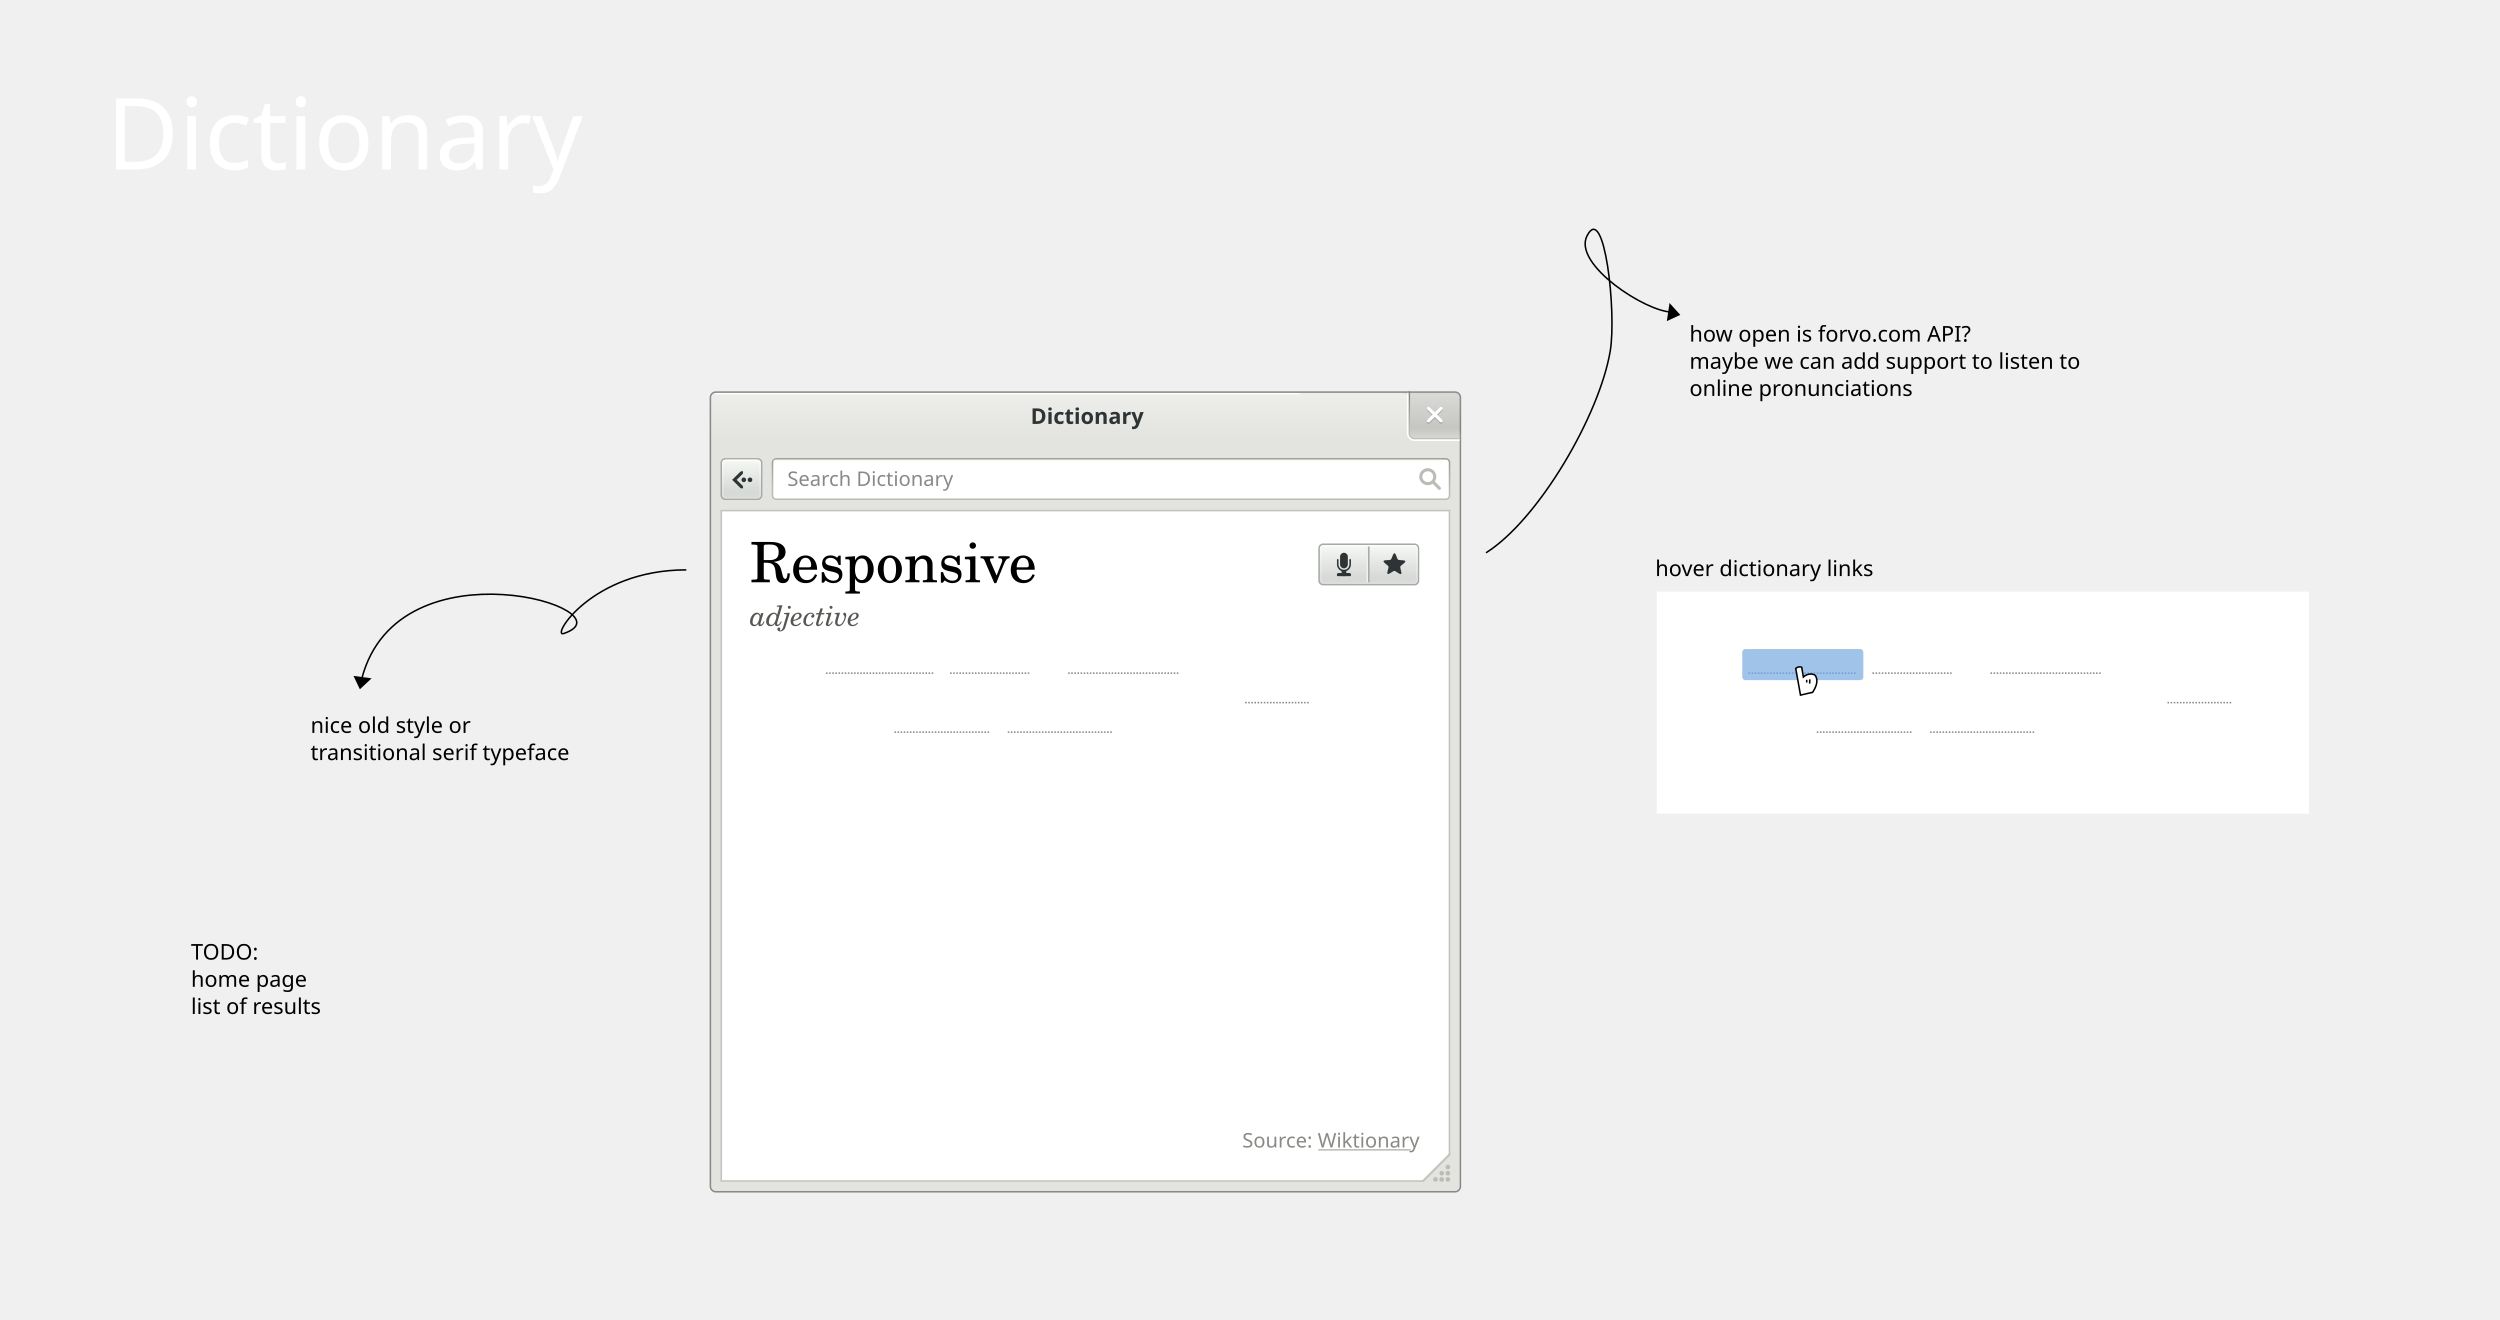
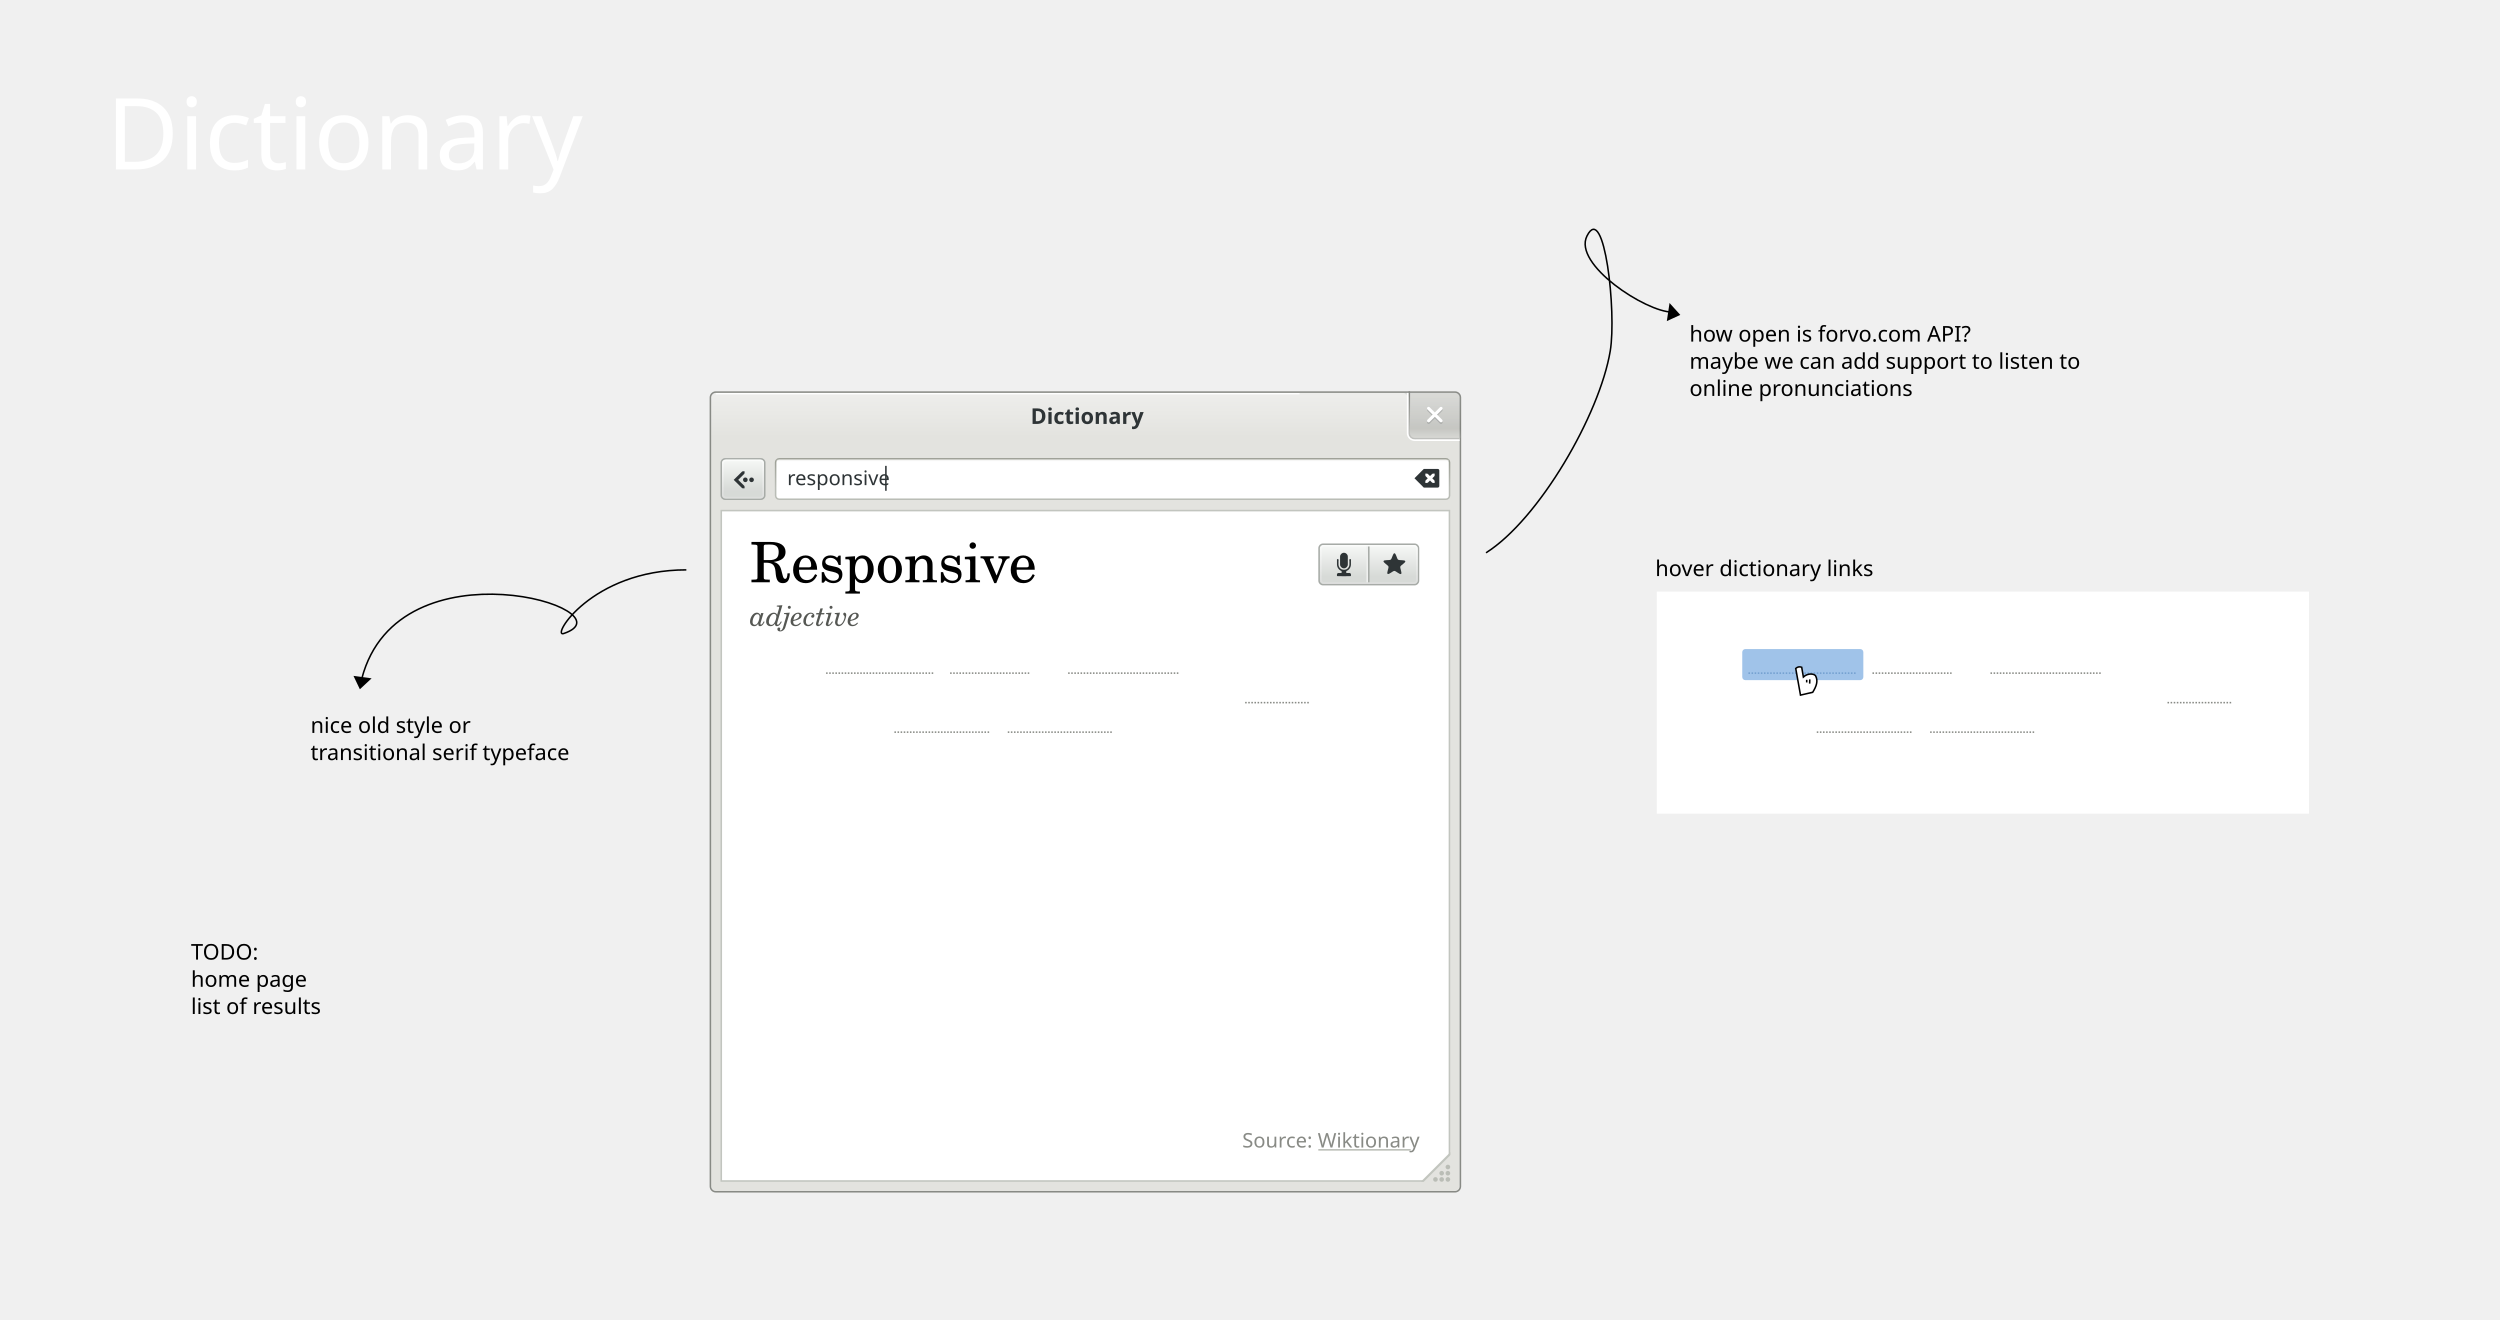
<svg xmlns="http://www.w3.org/2000/svg" xmlns:xlink="http://www.w3.org/1999/xlink" width="1610" height="850" id="svg2" version="1.1">
  <defs id="defs4">
    <linearGradient id="linearGradient4410-4-9-7">
      <stop style="stop-color: rgb(251, 252, 251); stop-opacity: 1;" offset="0" id="stop4412-6-7-4" />
      <stop style="stop-color: rgb(221, 222, 221); stop-opacity: 1;" offset="1" id="stop4414-9-8-8" />
    </linearGradient>
    <linearGradient id="linearGradient10848">
      <stop style="stop-color: rgb(251, 252, 251); stop-opacity: 1;" offset="0" id="stop10850" />
      <stop style="stop-color: rgb(221, 222, 221); stop-opacity: 1;" offset="1" id="stop10852" />
    </linearGradient>
    <linearGradient id="linearGradient10862">
      <stop style="stop-color: rgb(251, 252, 251); stop-opacity: 1;" offset="0" id="stop10864" />
      <stop style="stop-color: rgb(221, 222, 221); stop-opacity: 1;" offset="1" id="stop10866" />
    </linearGradient>
    <linearGradient id="linearGradient4410-4-9-7-6">
      <stop style="stop-color: rgb(251, 252, 251); stop-opacity: 1;" offset="0" id="stop4412-6-7-4-2" />
      <stop style="stop-color: rgb(221, 222, 221); stop-opacity: 1;" offset="1" id="stop4414-9-8-8-5" />
    </linearGradient>
    <linearGradient id="linearGradient4410-4-9-7-8">
      <stop style="stop-color: rgb(251, 252, 251); stop-opacity: 1;" offset="0" id="stop4412-6-7-4-7" />
      <stop style="stop-color: rgb(221, 222, 221); stop-opacity: 1;" offset="1" id="stop4414-9-8-8-3" />
    </linearGradient>
    <linearGradient id="linearGradient11478">
      <stop style="stop-color: rgb(251, 252, 251); stop-opacity: 1;" offset="0" id="stop11480" />
      <stop style="stop-color: rgb(221, 222, 221); stop-opacity: 1;" offset="1" id="stop11482" />
    </linearGradient>
    <linearGradient id="linearGradient11492">
      <stop style="stop-color: rgb(251, 252, 251); stop-opacity: 1;" offset="0" id="stop11494" />
      <stop style="stop-color: rgb(221, 222, 221); stop-opacity: 1;" offset="1" id="stop11496" />
    </linearGradient>
    <linearGradient xlink:href="#linearGradient5894-2-3" id="linearGradient4172-0" gradientUnits="userSpaceOnUse" gradientTransform="translate(661.0083,336.9969)" x1="481.255" y1="-35.336" x2="481.255" y2="-11.294" />
    <linearGradient id="linearGradient5894-2-3">
      <stop id="stop5896-0-1" offset="0" style="stop-color:#888a85;stop-opacity:1;" />
      <stop id="stop5898-2-8" offset="1" style="stop-color:#bfc0bd;stop-opacity:1" />
    </linearGradient>
    <linearGradient xlink:href="#linearGradient5623-4-7-1" id="linearGradient4170-0" gradientUnits="userSpaceOnUse" gradientTransform="matrix(0.9107143,0,0,0.9749081,737.765,336.7801)" x1="487.743" y1="-38.836" x2="487.743" y2="-9.222" />
    <linearGradient id="linearGradient5623-4-7-1">
      <stop style="stop-color:#9fa29d;stop-opacity:1" offset="0" id="stop5625-6-4-7" />
      <stop id="stop5629-5-1-9" offset="0.814" style="stop-color:#676a65;stop-opacity:1" />
      <stop style="stop-color:#aeb0ac;stop-opacity:1" offset="1" id="stop5627-6-7-1" />
    </linearGradient>
    <linearGradient id="linearGradient4410-4-9-7-6-3">
      <stop style="stop-color: rgb(251, 252, 251); stop-opacity: 1;" offset="0" id="stop4412-6-7-4-2-5" />
      <stop style="stop-color: rgb(221, 222, 221); stop-opacity: 1;" offset="1" id="stop4414-9-8-8-5-9" />
    </linearGradient>
    <linearGradient id="linearGradient7879-7-3-2">
      <stop id="stop7881-0-8-9" offset="0" style="stop-color:#babdb6;stop-opacity:1;" />
      <stop id="stop7883-8-6-0" offset="1" style="stop-color:#9a9d93;stop-opacity:1" />
    </linearGradient>
-     <linearGradient xlink:href="#linearGradient7879-7-3-2" id="linearGradient5808-2" gradientUnits="userSpaceOnUse" gradientTransform="matrix(1.657795,0,0,1.040154,283.6712,-632.9581)" x1="404.671" y1="262.402" x2="404.671" y2="280.362" />
+     <linearGradient xlink:href="#linearGradient7879-7-3-2" id="linearGradient5808-2" gradientUnits="userSpaceOnUse" gradientTransform="matrix(1.653984,0,0,1.040154,286.6753,-632.9581)" x1="404.671" y1="262.402" x2="404.671" y2="280.362" />
    <linearGradient xlink:href="#linearGradient6280-9" id="linearGradient5690" gradientUnits="userSpaceOnUse" gradientTransform="matrix(0.6017478,0,0,0.875643,655.4257,292.7949)" x1="236" y1="40" x2="236" y2="6.985" />
    <linearGradient id="linearGradient6280-9">
      <stop style="stop-color:#e3e3df;stop-opacity:1" offset="0" id="stop6282-1" />
      <stop style="stop-color:#eeeeec;stop-opacity:1" offset="1" id="stop6284-9" />
    </linearGradient>
    <clipPath clipPathUnits="userSpaceOnUse" id="clipPath6810">
      <rect style="color:#000000;fill:none;stroke:#ffffff;stroke-width:2;stroke-linecap:round;stroke-linejoin:round;stroke-miterlimit:4;stroke-opacity:1;stroke-dasharray:none;stroke-dashoffset:0;marker:none;visibility:visible;display:inline;overflow:visible" id="rect6812" width="14" height="11" x="21" y="281" />
    </clipPath>
    <linearGradient xlink:href="#linearGradient5378-2-7" id="linearGradient8780" gradientUnits="userSpaceOnUse" gradientTransform="matrix(0.3645699,0,0,0.5909091,672.1686,197.7833)" x1="220" y1="304" x2="220" y2="336.062" />
    <linearGradient id="linearGradient5378-2-7">
      <stop style="stop-color:#f4f6f4;stop-opacity:1" offset="0" id="stop5380-6-0" />
      <stop style="stop-color:#d7dad7;stop-opacity:1" offset="1" id="stop5382-06-6" />
    </linearGradient>
    <linearGradient xlink:href="#linearGradient4410-4-9-7-7" id="linearGradient8777" gradientUnits="userSpaceOnUse" gradientTransform="matrix(0.9974392,0,0,1.043478,102.6546,340.6147)" x1="1016.478" y1="54.679" x2="1016.478" y2="77.909" />
    <linearGradient id="linearGradient4410-4-9-7-7">
      <stop style="stop-color: rgb(251, 252, 251); stop-opacity: 1;" offset="0" id="stop4412-6-7-4-79" />
      <stop style="stop-color: rgb(221, 222, 221); stop-opacity: 1;" offset="1" id="stop4414-9-8-8-7" />
    </linearGradient>
    <linearGradient y2="336.062" x2="220" y1="304" x1="220" gradientTransform="matrix(0.3636363,0,0,0.5909091,1014.318,218.9985)" gradientUnits="userSpaceOnUse" id="linearGradient25802" xlink:href="#linearGradient5378-2-7" />
    <linearGradient xlink:href="#linearGradient5378-2-7" id="linearGradient88434" gradientUnits="userSpaceOnUse" gradientTransform="matrix(0.1477273,0,0,0.5909091,663.8636,163.9985)" x1="220" y1="304" x2="220" y2="336.062" />
    <linearGradient xlink:href="#linearGradient4410-4-9-7-7" id="linearGradient88436" gradientUnits="userSpaceOnUse" gradientTransform="matrix(0.3870968,0,0,1.043478,311.6614,285.6147)" x1="1016.478" y1="54.679" x2="1016.478" y2="77.909" />
  </defs>
  <g id="layer1" transform="translate(-223,-46.36218)">
    <rect style="fill:none;stroke:none" id="rect77963" width="1610" height="850" x="223" y="46.362" rx="1.6" ry="1.6" />
    <rect style="color:#000000;fill:url(#linearGradient5690);fill-opacity:1;fill-rule:nonzero;stroke:none;stroke-width:1;marker:none;visibility:visible;display:inline;overflow:visible;enable-background:accumulate" id="rect4356-4" width="482" height="514.003" x="681" y="299.362" rx="3.5" ry="3.5" />
    <path style="fill:#ffffff;fill-opacity:1;stroke:#ffffff;stroke-width:1;stroke-linecap:square;stroke-linejoin:miter;stroke-miterlimit:4;stroke-opacity:1;stroke-dasharray:none;display:inline;enable-background:new" d="m 684.5,299.862 133.512,-0.005 241.368,-0.01" id="path5610-2" />
    <text xml:space="preserve" style="font-size:14px;font-style:normal;font-variant:normal;font-weight:bold;font-stretch:normal;text-align:start;line-height:125%;writing-mode:lr-tb;text-anchor:start;fill:#2e3436;fill-opacity:1;stroke:none;display:inline;enable-background:new;font-family:Cantarell;-inkscape-font-specification:Cantarell Bold" x="886.716" y="319.375" id="text5550-0-5">
      <tspan y="319.375" x="886.716" id="tspan5552-9-7">Dictionary</tspan>
    </text>
-     <rect transform="scale(1,-1)" ry="2.298" rx="2.298" y="-367.862" x="720.5" height="26.004" width="436" id="rect5800" style="fill:#ffffff;fill-opacity:1;stroke:url(#linearGradient5808-2);stroke-width:1;stroke-linecap:butt;stroke-miterlimit:4;stroke-opacity:1;stroke-dasharray:none;stroke-dashoffset:0;display:inline;enable-background:new" />
-     <rect y="-1151" x="342.362" height="430" width="1" id="rect5806" style="opacity:0.5;fill:#eeeeec;fill-opacity:1;stroke:none;display:inline;enable-background:new" transform="matrix(0,1,-1,0,0,0)" />
-     <text id="text5810" y="359.307" x="730.025" style="font-size:13px;font-style:normal;font-variant:normal;font-weight:500;font-stretch:normal;fill:#888a85;fill-opacity:1;stroke:none;display:inline;font-family:Cantarell;-inkscape-font-specification:Cantarell Medium" xml:space="preserve">
-       <tspan y="359.307" x="730.025" id="tspan5812">Search Dictionary</tspan>
-     </text>
-     <g transform="matrix(0.9984979,0,0,0.9984979,-108.4409,285.5249)" id="g5948" style="fill:#babdb6;display:inline">
-       <path style="font-size:medium;font-style:normal;font-variant:normal;font-weight:normal;font-stretch:normal;text-indent:0;text-align:start;text-decoration:none;line-height:normal;letter-spacing:normal;word-spacing:normal;text-transform:none;direction:ltr;block-progression:tb;writing-mode:lr-tb;text-anchor:start;color:#000000;fill:#babdb6;fill-opacity:1;stroke:none;stroke-width:1.556;marker:none;visibility:visible;display:inline;overflow:visible;enable-background:new;font-family:Bitstream Vera Sans;-inkscape-font-specification:Bitstream Vera Sans" id="path5950" d="m 1252.819,62.429 c -3.026,0 -5.505,2.479 -5.505,5.504 0,3.026 2.479,5.504 5.505,5.504 3.026,0 5.505,-2.479 5.505,-5.504 0,-3.026 -2.479,-5.504 -5.505,-5.504 z m 0,2.009 c 1.945,0 3.495,1.551 3.495,3.496 0,1.945 -1.551,3.496 -3.495,3.496 -1.945,0 -3.495,-1.551 -3.495,-3.496 0,-1.945 1.551,-3.496 3.495,-3.496 z" />
-       <path style="font-size:medium;font-style:normal;font-variant:normal;font-weight:normal;font-stretch:normal;text-indent:0;text-align:start;text-decoration:none;line-height:normal;letter-spacing:normal;word-spacing:normal;text-transform:none;direction:ltr;block-progression:tb;writing-mode:lr-tb;text-anchor:start;color:#000000;fill:#babdb6;fill-opacity:1;stroke:none;stroke-width:2;marker:none;visibility:visible;display:inline;overflow:visible;enable-background:new;font-family:Bitstream Vera Sans;-inkscape-font-specification:Bitstream Vera Sans" id="path5952" d="m 1256.1,70.434 a 1,1 0 0 0 -0.5,1.719 l 4,4 a 1.016,1.016 0 1 0 1.438,-1.438 l -4,-4 a 1,1 0 0 0 -0.938,-0.281 z" />
-     </g>
+     <rect transform="scale(1,-1)" ry="2.298" rx="2.298" y="-367.862" x="722.5" height="26.004" width="434" id="rect5800" style="fill:#ffffff;fill-opacity:1;stroke:url(#linearGradient5808-2);stroke-width:1;stroke-linecap:butt;stroke-miterlimit:4;stroke-opacity:1;stroke-dasharray:none;stroke-dashoffset:0;display:inline;enable-background:new" />
+     <rect y="-1156.082" x="342.362" height="432.998" width="1" id="rect5806" style="opacity:0.5;fill:#eeeeec;fill-opacity:1;stroke:none;display:inline;enable-background:new" transform="matrix(0,1,-1,0,0,0)" />
    <rect style="color:#000000;fill:none;stroke:#888a85;stroke-width:1;stroke-linecap:square;stroke-linejoin:round;stroke-miterlimit:4;stroke-opacity:1;stroke-dasharray:none;stroke-dashoffset:0;marker:none;visibility:visible;display:inline;overflow:visible;enable-background:accumulate" id="rect4356-6-3" width="483" height="515" x="680.5" y="298.862" rx="3.5" ry="3.5" />
    <rect transform="scale(1,-1)" style="fill:#ffffff;fill-opacity:1;stroke:#c2c5bf;stroke-width:1;stroke-opacity:1;display:inline;enable-background:new" id="rect5542" width="468.938" height="431.73" x="687.5" y="-806.915" rx="0" ry="0" />
    <rect style="color:#000000;fill:url(#linearGradient25802);fill-opacity:1;fill-rule:nonzero;stroke:#a7aba7;stroke-width:1;stroke-miterlimit:4;stroke-opacity:1;stroke-dasharray:none;marker:none;visibility:visible;display:inline;overflow:visible;enable-background:accumulate" id="rect6823" width="64" height="26" x="1072.5" y="396.862" rx="2.5" ry="2.5" />
    <path style="fill:#c2c5bf;fill-opacity:1;stroke:none" d="m 1157,788.362 0,19 -19,0 z" id="rect77965" />
    <path id="path77968" d="m 1158,789.362 0,19 -19,0 z" style="fill:#e3e3df;fill-opacity:1;stroke:none" />
    <g style="enable-background:new" id="g6956" transform="translate(754.9375,356.0532)">
      <path style="fill:#babdb6;fill-opacity:1;stroke:none" id="path5513" d="m 870.537,617.15 c 0,1.05 -0.851,1.9 -1.9,1.9 -1.05,0 -1.9,-0.851 -1.9,-1.9 0,-1.05 0.851,-1.9 1.9,-1.9 1.05,0 1.9,0.851 1.9,1.9 z" transform="matrix(0.7893296,0,0,0.7893279,-285.1405,-37.27126)" />
      <path transform="matrix(0.7893296,0,0,0.7893279,-289.1405,-37.27126)" d="m 870.537,617.15 c 0,1.05 -0.851,1.9 -1.9,1.9 -1.05,0 -1.9,-0.851 -1.9,-1.9 0,-1.05 0.851,-1.9 1.9,-1.9 1.05,0 1.9,0.851 1.9,1.9 z" id="path5515" style="fill:#babdb6;fill-opacity:1;stroke:none" />
      <path transform="matrix(0.7893296,0,0,0.7893279,-285.1405,-41.27126)" d="m 870.537,617.15 c 0,1.05 -0.851,1.9 -1.9,1.9 -1.05,0 -1.9,-0.851 -1.9,-1.9 0,-1.05 0.851,-1.9 1.9,-1.9 1.05,0 1.9,0.851 1.9,1.9 z" id="path5517" style="fill:#babdb6;fill-opacity:1;stroke:none" />
      <path style="fill:#babdb6;fill-opacity:1;stroke:none" id="path5519" d="m 870.537,617.15 c 0,1.05 -0.851,1.9 -1.9,1.9 -1.05,0 -1.9,-0.851 -1.9,-1.9 0,-1.05 0.851,-1.9 1.9,-1.9 1.05,0 1.9,0.851 1.9,1.9 z" transform="matrix(0.7893296,0,0,0.7893279,-285.1405,-45.27126)" />
      <path style="fill:#babdb6;fill-opacity:1;stroke:none" id="path5521" d="m 870.537,617.15 c 0,1.05 -0.851,1.9 -1.9,1.9 -1.05,0 -1.9,-0.851 -1.9,-1.9 0,-1.05 0.851,-1.9 1.9,-1.9 1.05,0 1.9,0.851 1.9,1.9 z" transform="matrix(0.7893296,0,0,0.7893279,-293.1405,-37.27126)" />
      <path style="fill:#babdb6;fill-opacity:1;stroke:none" id="path5523" d="m 870.537,617.15 c 0,1.05 -0.851,1.9 -1.9,1.9 -1.05,0 -1.9,-0.851 -1.9,-1.9 0,-1.05 0.851,-1.9 1.9,-1.9 1.05,0 1.9,0.851 1.9,1.9 z" transform="matrix(0.7893296,0,0,0.7893279,-289.1405,-41.27126)" />
    </g>
    <path style="opacity:0.252;color:#000000;fill:url(#linearGradient4170-0);fill-opacity:1;fill-rule:nonzero;stroke:none;marker:none;visibility:visible;display:inline;overflow:visible;enable-background:accumulate" d="m 1161.863,299.281 1.969,2.539 -0.031,26.539 -30.318,0 c -1.659,0 -2.682,-1.032 -2.682,-2.625 l 0,-22.345 c 0,-2.033 -3.801,-4.045 -3.801,-4.045 0,0 28.178,-0.036 34.863,-0.062 z" id="path4147" />
    <path id="path4149" d="m 1163.878,298.395 c 0,0 0.122,29.89 0.122,29.89 l -32.823,0 0,-29.89 c 0,0 26.455,0.026 32.701,0 z" style="opacity:0.198;fill:#555753;fill-opacity:0;stroke:none;display:inline;enable-background:new" />
    <path style="opacity:0.198;fill:#555753;fill-opacity:0;stroke:none;enable-background:new" d="m 1163.772,298.47 c 0,0 0.122,29.89 0.122,29.89 l -32.823,0 0,-29.89 c 0,0 26.455,0.026 32.701,0 z" id="path4151" />
    <path d="m 1130.596,298.859 0,3.956 -0.096,22.043 c -0.01,2.314 1.226,4.001 3.898,4.001 l 28.109,-0.016" style="fill:none;stroke:url(#linearGradient4172-0);stroke-width:1;stroke-linecap:square;stroke-linejoin:miter;stroke-miterlimit:4;stroke-opacity:1;stroke-dasharray:none;enable-background:new" id="path4153" />
    <path d="m 1129.537,299.921 -0.021,25.508 c 0,2.428 2.029,4.43 4.656,4.43 l 28.328,-0.008" style="fill:none;stroke:#ffffff;stroke-width:1;stroke-linecap:square;stroke-linejoin:miter;stroke-miterlimit:4;stroke-opacity:1;stroke-dasharray:none;enable-background:new" id="path4155" />
    <g style="opacity:0.2;stroke:#2e3436;stroke-opacity:1;enable-background:new" transform="translate(562.269,364.3734)" id="g4157">
      <path style="fill:none;stroke:#2e3436;stroke-width:2;stroke-linecap:round;stroke-linejoin:miter;stroke-miterlimit:4;stroke-opacity:1;stroke-dasharray:none" d="m 588.75,-46.014 -8.019,-7.997" id="path4159" />
      <path id="path4161" d="m 580.75,-46.014 8.019,-7.997" style="fill:none;stroke:#2e3436;stroke-width:2;stroke-linecap:round;stroke-linejoin:miter;stroke-miterlimit:4;stroke-opacity:1;stroke-dasharray:none" />
    </g>
    <g id="g4163" transform="translate(562.269,363.3734)" style="stroke:#ffffff;stroke-opacity:1;enable-background:new">
      <path id="path4165" d="m 588.75,-46.014 -8.019,-7.997" style="fill:none;stroke:#ffffff;stroke-width:2;stroke-linecap:round;stroke-linejoin:miter;stroke-miterlimit:4;stroke-opacity:1;stroke-dasharray:none" />
      <path style="fill:none;stroke:#ffffff;stroke-width:2;stroke-linecap:round;stroke-linejoin:miter;stroke-miterlimit:4;stroke-opacity:1;stroke-dasharray:none" d="m 580.75,-46.014 8.019,-7.997" id="path4167" />
    </g>
    <text xml:space="preserve" style="font-size:16px;font-style:normal;font-variant:normal;font-weight:normal;font-stretch:normal;text-align:start;line-height:125%;letter-spacing:0px;word-spacing:0px;writing-mode:lr-tb;text-anchor:start;fill:#000000;fill-opacity:1;stroke:none;font-family:Helvetica Neue LT Std;-inkscape-font-specification:Helvetica Neue LT Std" x="706" y="421.362" id="text2985">
      <tspan id="tspan2987" x="706" y="421.362" style="font-size:36px;font-style:normal;font-variant:normal;font-weight:500;font-stretch:normal;font-family:Century Schoolbook L;-inkscape-font-specification:Century Schoolbook L Medium">Responsive</tspan>
    </text>
    <text id="text2989" y="449.362" x="706" style="font-size:16px;font-style:normal;font-variant:normal;font-weight:normal;font-stretch:normal;text-align:start;line-height:125%;letter-spacing:0px;word-spacing:0px;writing-mode:lr-tb;text-anchor:start;fill:#555753;fill-opacity:1;stroke:none;font-family:Helvetica Neue LT Std;-inkscape-font-specification:Helvetica Neue LT Std" xml:space="preserve">
      <tspan style="font-size:18px;font-style:italic;font-variant:normal;font-weight:500;font-stretch:normal;fill:#555753;font-family:Century Schoolbook L;-inkscape-font-specification:Century Schoolbook L Italic" y="449.362" x="706" id="tspan2991">adjective</tspan>
    </text>
    <path id="path78016" d="m 834.869,479.862 50.966,0" style="fill:none;stroke:#888a85;stroke-width:1;stroke-linecap:butt;stroke-linejoin:miter;stroke-miterlimit:4;stroke-opacity:1;stroke-dasharray:1, 1;stroke-dashoffset:0" />
    <path style="fill:none;stroke:#888a85;stroke-width:1;stroke-linecap:butt;stroke-linejoin:miter;stroke-miterlimit:4;stroke-opacity:1;stroke-dasharray:1, 1;stroke-dashoffset:0" d="m 755,479.862 70,0" id="path78004" />
    <path style="fill:none;stroke:#888a85;stroke-width:1;stroke-linecap:butt;stroke-linejoin:miter;stroke-miterlimit:4;stroke-opacity:1;stroke-dasharray:1, 1;stroke-dashoffset:0" d="m 872,517.862 67.41,0" id="path78048" />
    <path id="path78046" d="m 799,517.862 61.987,0" style="fill:none;stroke:#888a85;stroke-width:1;stroke-linecap:butt;stroke-linejoin:miter;stroke-miterlimit:4;stroke-opacity:1;stroke-dasharray:1, 1;stroke-dashoffset:0" />
    <flowRoot xml:space="preserve" id="flowRoot2993" style="font-size:16px;font-style:normal;font-variant:normal;font-weight:normal;font-stretch:normal;text-align:start;line-height:125%;letter-spacing:0px;word-spacing:0px;writing-mode:lr-tb;text-anchor:start;fill:#000000;fill-opacity:1;stroke:none;font-family:Helvetica Neue LT Std;-inkscape-font-specification:Helvetica Neue LT Std" transform="translate(467,26.36218)">
      <flowRegion id="flowRegion2995">
        <rect id="rect2997" width="395" height="130" x="271" y="438" />
      </flowRegion>
      <flowPara id="flowPara2999" style="font-size:15px;font-style:normal;font-variant:normal;font-weight:500;font-stretch:normal;font-family:Cantarell;-inkscape-font-specification:Cantarell Medium">
        <flowSpan style="font-weight:bold" id="flowSpan67202">1. </flowSpan>Answering, replying or responding.</flowPara>
      <flowPara style="font-size:15px;font-style:normal;font-variant:normal;font-weight:500;font-stretch:normal;font-family:Cantarell;-inkscape-font-specification:Cantarell Medium" id="flowPara3001">
        <flowSpan style="font-weight:bold" id="flowSpan67198">2.</flowSpan> Able to receive and respond to external stimuli.</flowPara>
      <flowPara style="font-size:15px;font-style:normal;font-variant:normal;font-weight:500;font-stretch:normal;font-family:Cantarell;-inkscape-font-specification:Cantarell Medium" id="flowPara3003">
        <flowSpan style="font-weight:bold" id="flowSpan67194">3.</flowSpan> Using antiphons; antiphonal.</flowPara>
      <flowPara style="font-size:15px;font-style:normal;font-variant:normal;font-weight:500;font-stretch:normal;font-family:Cantarell;-inkscape-font-specification:Cantarell Medium" id="flowPara3005">
        <flowSpan style="font-weight:normal" id="flowSpan67181">
          <flowSpan style="font-weight:bold" id="flowSpan67192">4. </flowSpan>
        </flowSpan>Susceptible to the feelings of others. </flowPara>
    </flowRoot>
    <g style="display:inline" id="g3281-5" transform="translate(1061,125.3622)">
      <rect style="color:#000000;fill:none;stroke:none;stroke-width:1;marker:none;visibility:visible;display:inline;overflow:visible" id="rect3825-9-5" width="16" height="16" x="20" y="276" />
      <rect style="color:#000000;fill:#2e3436;fill-opacity:1;fill-rule:nonzero;stroke:none;stroke-width:2;marker:none;visibility:visible;display:inline;overflow:visible" id="rect6796" width="5" height="10.013" x="25" y="276.987" rx="2.5" ry="2.5" />
      <rect ry="4.031" rx="4.031" y="274.131" x="23.938" height="13.869" width="8.063" id="rect6806" style="color:#000000;fill:none;stroke:#2e3436;stroke-width:1.003;stroke-miterlimit:4;stroke-opacity:1;stroke-dasharray:none;marker:none;visibility:visible;display:inline;overflow:visible" clip-path="url(#clipPath6810)" transform="matrix(0.993968,0,0,1,-0.293101,0.513865)" />
      <path style="color:#000000;fill:#2e3436;fill-opacity:1;stroke:none;stroke-width:2;marker:none;visibility:visible;display:inline;overflow:visible" id="path6814" d="m 24,361 c 0,0.552 -0.448,1 -1,1 -0.552,0 -1,-0.448 -1,-1 0,-0.552 0.448,-1 1,-1 0.552,0 1,0.448 1,1 z" transform="matrix(0.5,0,0,0.5,12,101)" />
      <path transform="matrix(0.5,0,0,0.5,20,101)" d="m 24,361 c 0,0.552 -0.448,1 -1,1 -0.552,0 -1,-0.448 -1,-1 0,-0.552 0.448,-1 1,-1 0.552,0 1,0.448 1,1 z" id="path6816" style="color:#000000;fill:#2e3436;fill-opacity:1;stroke:none;stroke-width:2;marker:none;visibility:visible;display:inline;overflow:visible" />
      <path style="color:#000000;fill:#2e3436;stroke:#2e3436;stroke-width:2;stroke-linecap:round;stroke-opacity:1;marker:none;visibility:visible;display:inline;overflow:visible" d="m 23.988,291 7.048,0" id="path6818" />
      <rect style="color:#000000;fill:#2e3436;fill-opacity:1;stroke:none;stroke-width:1;marker:none;visibility:visible;display:inline;overflow:visible" id="rect6822" width="9" height="1" x="23" y="291" />
      <rect y="288" x="26" height="4" width="3" id="rect6824" style="color:#000000;fill:#2e3436;fill-opacity:1;stroke:none;stroke-width:1;marker:none;visibility:visible;display:inline;overflow:visible" />
    </g>
    <rect ry="2" rx="2" y="397.862" x="1073.661" height="24" width="61.841" id="rect6829" style="fill:none;stroke:url(#linearGradient8777);stroke-width:1;stroke-miterlimit:4;stroke-opacity:1;stroke-dasharray:none;display:inline;enable-background:new" />
    <g transform="translate(591.0107,225.9443)" id="g6684" style="fill:#2e3436;fill-opacity:1;display:inline">
      <g style="fill:#2e3436;fill-opacity:1" transform="translate(294.0002,-820)" id="g6686" />
      <path transform="matrix(1.047211,-0.00871584,0.00871584,1.047211,-23.35454,-0.84575)" d="m 530.949,186.709 c -0.779,0.552 -3.158,-1.906 -4.113,-1.918 -0.955,-0.012 -3.395,2.386 -4.161,1.815 -0.766,-0.571 0.837,-3.592 0.553,-4.504 -0.284,-0.912 -3.318,-2.492 -3.012,-3.396 0.306,-0.905 3.675,-0.314 4.454,-0.866 0.78,-0.552 1.344,-3.926 2.3,-3.914 0.955,0.012 1.434,3.398 2.2,3.969 0.766,0.571 4.149,0.065 4.433,0.977 0.284,0.912 -2.788,2.414 -3.095,3.319 -0.307,0.905 1.22,3.966 0.44,4.518 z" id="path6688" style="color:#000000;fill:#2e3436;fill-opacity:1;fill-rule:nonzero;stroke:none;stroke-width:2;marker:none;visibility:visible;display:inline;overflow:visible;enable-background:accumulate" />
    </g>
    <path style="fill:none;stroke:#eff0ef;stroke-width:1px;stroke-linecap:square;stroke-linejoin:miter;stroke-opacity:1;display:inline" d="m 1103.5,398.753 c 0,22.073 0,22.073 0,22.073" id="path7846" />
    <path id="path7856" d="m 1104.5,398.789 c 0,22.073 0,22.073 0,22.073" style="fill:none;stroke:#a7aba7;stroke-width:1px;stroke-linecap:square;stroke-linejoin:miter;stroke-opacity:1;display:inline" />
    <text xml:space="preserve" style="font-size:64px;font-style:normal;font-variant:normal;font-weight:500;font-stretch:normal;line-height:125%;letter-spacing:0px;word-spacing:0px;fill:#ffffff;fill-opacity:1;stroke:none;font-family:Cantarell;-inkscape-font-specification:Cantarell Medium" x="291.455" y="155.482" id="text4855">
      <tspan id="tspan4857" x="291.455" y="155.482" style="font-weight:normal;fill:#ffffff;fill-opacity:1">Dictionary</tspan>
    </text>
    <path style="fill:none;stroke:#000000;stroke-width:1px;stroke-linecap:butt;stroke-linejoin:miter;stroke-opacity:1;marker-mid:none" d="m 456,483.362 c 23.63,-90.42 175.423,-44.141 130,-29 -8.352,2.784 17.733,-41 79,-41" id="path77970" />
    <path style="fill:#000000;fill-opacity:1;stroke:none" d="m 511.32,437.852 -7.57,7.039 -4.117,-8.633 z" id="path77988" transform="translate(-49,45.36218)" />
    <text xml:space="preserve" style="font-size:16px;font-style:normal;font-variant:normal;font-weight:normal;font-stretch:normal;text-align:start;line-height:125%;letter-spacing:0px;word-spacing:0px;writing-mode:lr-tb;text-anchor:start;fill:#000000;fill-opacity:1;stroke:none;font-family:Helvetica Neue LT Std;-inkscape-font-specification:Helvetica Neue LT Std" x="423" y="518.362" id="text77990">
      <tspan id="tspan77992" x="423" y="518.362" style="font-size:14px;font-style:normal;font-variant:normal;font-weight:500;font-stretch:normal;font-family:Cantarell;-inkscape-font-specification:Cantarell Medium">nice old style or</tspan>
      <tspan x="423" y="535.862" id="tspan77994" style="font-size:14px;font-style:normal;font-variant:normal;font-weight:500;font-stretch:normal;font-family:Cantarell;-inkscape-font-specification:Cantarell Medium">transitional serif typeface</tspan>
    </text>
    <path style="fill:none;stroke:#888a85;stroke-width:1;stroke-linecap:butt;stroke-linejoin:miter;stroke-miterlimit:4;stroke-opacity:1;stroke-dasharray:1, 1;stroke-dashoffset:0" d="m 910.869,479.862 72.011,0" id="path78018" />
    <path id="path78020" d="m 1024.869,498.862 41.505,0" style="fill:none;stroke:#888a85;stroke-width:1;stroke-linecap:butt;stroke-linejoin:miter;stroke-miterlimit:4;stroke-opacity:1;stroke-dasharray:1, 1;stroke-dashoffset:0" />
    <rect style="fill:#ffffff;fill-opacity:1;stroke:none" id="rect78050" width="420" height="143" x="1290" y="427.362" />
    <path style="fill:none;stroke:#888a85;stroke-width:1;stroke-linecap:butt;stroke-linejoin:miter;stroke-miterlimit:4;stroke-opacity:1;stroke-dasharray:1, 1;stroke-dashoffset:0" d="m 1428.869,479.862 50.966,0" id="path78052" />
    <rect style="fill:#a0c3e9;fill-opacity:1;stroke:none" id="rect78088" width="77.976" height="20.025" x="1345.012" y="464.35" rx="2" ry="2" />
    <path id="path78054" d="m 1349,479.862 70,0" style="fill:none;stroke:#729fcf;stroke-width:1;stroke-linecap:butt;stroke-linejoin:miter;stroke-miterlimit:4;stroke-opacity:1;stroke-dasharray:1, 1;stroke-dashoffset:0" />
    <path id="path78056" d="m 1466,517.862 67.41,0" style="fill:none;stroke:#888a85;stroke-width:1;stroke-linecap:butt;stroke-linejoin:miter;stroke-miterlimit:4;stroke-opacity:1;stroke-dasharray:1, 1;stroke-dashoffset:0" />
    <path style="fill:none;stroke:#888a85;stroke-width:1;stroke-linecap:butt;stroke-linejoin:miter;stroke-miterlimit:4;stroke-opacity:1;stroke-dasharray:1, 1;stroke-dashoffset:0" d="m 1393,517.862 61.987,0" id="path78058" />
    <flowRoot transform="translate(1061,26.36218)" style="font-size:16px;font-style:normal;font-variant:normal;font-weight:normal;font-stretch:normal;text-align:start;line-height:125%;letter-spacing:0px;word-spacing:0px;writing-mode:lr-tb;text-anchor:start;fill:#000000;fill-opacity:1;stroke:none;font-family:Helvetica Neue LT Std;-inkscape-font-specification:Helvetica Neue LT Std" id="flowRoot78060" xml:space="preserve">
      <flowRegion id="flowRegion78062">
        <rect y="438" x="271" height="130" width="395" id="rect78064" />
      </flowRegion>
      <flowPara style="font-size:15px;font-style:normal;font-variant:normal;font-weight:500;font-stretch:normal;font-family:Cantarell;-inkscape-font-specification:Cantarell Medium" id="flowPara78066">
        <flowSpan id="flowSpan78068" style="font-weight:bold">1. </flowSpan>Answering<flowSpan style="fill:#000000;fill-opacity:0.51" id="flowSpan88574">,</flowSpan> replying or responding.</flowPara>
      <flowPara id="flowPara78070" style="font-size:15px;font-style:normal;font-variant:normal;font-weight:500;font-stretch:normal;font-family:Cantarell;-inkscape-font-specification:Cantarell Medium">
        <flowSpan id="flowSpan78072" style="font-weight:bold">2.</flowSpan> Able to receive and respond to external stimuli.</flowPara>
      <flowPara id="flowPara78074" style="font-size:15px;font-style:normal;font-variant:normal;font-weight:500;font-stretch:normal;font-family:Cantarell;-inkscape-font-specification:Cantarell Medium">
        <flowSpan id="flowSpan78076" style="font-weight:bold">3.</flowSpan> Using antiphons; antiphonal.</flowPara>
      <flowPara id="flowPara78078" style="font-size:15px;font-style:normal;font-variant:normal;font-weight:500;font-stretch:normal;font-family:Cantarell;-inkscape-font-specification:Cantarell Medium">
        <flowSpan id="flowSpan78080" style="font-weight:normal">
          <flowSpan id="flowSpan78082" style="font-weight:bold">4. </flowSpan>
        </flowSpan>Susceptible to the feelings of others. </flowPara>
    </flowRoot>
    <path id="path78084" d="m 1504.869,479.862 72.011,0" style="fill:none;stroke:#888a85;stroke-width:1;stroke-linecap:butt;stroke-linejoin:miter;stroke-miterlimit:4;stroke-opacity:1;stroke-dasharray:1, 1;stroke-dashoffset:0" />
    <path style="fill:none;stroke:#888a85;stroke-width:1;stroke-linecap:butt;stroke-linejoin:miter;stroke-miterlimit:4;stroke-opacity:1;stroke-dasharray:1, 1;stroke-dashoffset:0" d="m 1618.869,498.862 41.505,0" id="path78086" />
-     <rect ry="2.5" rx="2.5" y="341.862" x="687.5" height="26" width="26" id="rect88430" style="color:#000000;fill:url(#linearGradient88434);fill-opacity:1;fill-rule:nonzero;stroke:#a7aba7;stroke-width:1;stroke-miterlimit:4;stroke-opacity:1;stroke-dasharray:none;marker:none;visibility:visible;display:inline;overflow:visible;enable-background:accumulate" />
-     <rect style="fill:none;stroke:url(#linearGradient88436);stroke-width:1;stroke-miterlimit:4;stroke-opacity:1;stroke-dasharray:none;display:inline;enable-background:new" id="rect88432" width="24" height="24" x="688.5" y="342.862" rx="2" ry="2" />
-     <g id="g8637" transform="translate(693.5,347.8623)" style="fill:#2e3436;display:inline">
+     <rect ry="2.5" rx="2.5" y="341.862" x="687.5" height="26" width="28" id="rect88430" style="color:#000000;fill:url(#linearGradient88434);fill-opacity:1;fill-rule:nonzero;stroke:#a7aba7;stroke-width:1;stroke-miterlimit:4;stroke-opacity:1;stroke-dasharray:none;marker:none;visibility:visible;display:inline;overflow:visible;enable-background:accumulate" />
+     <rect style="fill:none;stroke:url(#linearGradient88436);stroke-width:1;stroke-miterlimit:4;stroke-opacity:1;stroke-dasharray:none;display:inline;enable-background:new" id="rect88432" width="26" height="24" x="688.5" y="342.862" rx="2" ry="2" />
+     <g id="g8637" transform="translate(694.5,347.8623)" style="fill:#2e3436;display:inline">
      <g style="fill:#2e3436;display:inline" id="g8639" transform="translate(-100,-518)" />
      <g id="g8641" transform="translate(-100,-518)" style="fill:#2e3436" />
      <g id="g8643" transform="translate(-100,-518)" style="fill:#2e3436" />
      <g id="g8645" transform="translate(-100,-518)" style="fill:#2e3436">
        <path style="font-size:medium;font-style:normal;font-variant:normal;font-weight:normal;font-stretch:normal;text-indent:0;text-align:start;text-decoration:none;line-height:normal;letter-spacing:normal;word-spacing:normal;text-transform:none;direction:ltr;block-progression:tb;writing-mode:lr-tb;text-anchor:start;color:#bebebe;fill:#2e3436;fill-opacity:1;fill-rule:nonzero;stroke:none;stroke-width:1.781;marker:none;visibility:visible;display:inline;overflow:visible;enable-background:new;font-family:Andale Mono;-inkscape-font-specification:Andale Mono" id="path8647" d="m 108,520 -1,0 c -0.01,-1.2e-4 -0.021,-4.6e-4 -0.031,0 -0.255,0.011 -0.51,0.129 -0.688,0.312 l -5.281,5.219 5.281,5.188 C 106.469,530.907 106.735,531 107,531 l 1,0 0,-1 c 0,-0.265 -0.093,-0.531 -0.281,-0.719 l -3.812,-3.75 3.812,-3.781 c 0.211,-0.195 0.303,-0.469 0.281,-0.75 l 0,-1 z" />
        <path style="color:#bebebe;fill:#2e3436;fill-opacity:1;fill-rule:nonzero;stroke:none;stroke-width:2;marker:none;visibility:visible;display:inline;overflow:visible;enable-background:accumulate" id="path8649" d="m 87.625,525.672 a 1.203,1.203 0 1 1 -2.406,0 1.203,1.203 0 1 1 2.406,0 z" transform="matrix(-1.246753,0,0,1.246753,216.2468,-129.8831)" />
        <path style="color:#bebebe;fill:#2e3436;fill-opacity:1;fill-rule:nonzero;stroke:none;stroke-width:2;marker:none;visibility:visible;display:inline;overflow:visible;enable-background:accumulate" id="path8651" d="m 87.625,525.672 a 1.203,1.203 0 1 1 -2.406,0 1.203,1.203 0 1 1 2.406,0 z" transform="matrix(-1.246753,0,0,1.246753,220.2468,-129.8831)" />
      </g>
      <g id="g8653" transform="translate(-100,-518)" style="fill:#2e3436" />
      <g id="g8655" transform="translate(-100,-518)" style="fill:#2e3436" />
      <g id="g8657" transform="translate(-100,-518)" style="fill:#2e3436" />
    </g>
    <path style="fill:none;stroke:#000000;stroke-width:1px;stroke-linecap:butt;stroke-linejoin:miter;stroke-opacity:1" d="m 1229,357 c 34.114,-21.549 73.144,-88.866 80,-130 4.138,-24.826 -3.744,-96.511 -15,-74 -9.127,18.254 37.974,49 55,49" id="path88486" transform="translate(-49,45.36218)" />
    <path id="path88488" d="m 1298.174,241.495 6.943,7.658 -8.684,4.008 z" style="fill:#000000;fill-opacity:1;stroke:none" />
    <text id="text88490" y="266.362" x="1311" style="font-size:16px;font-style:normal;font-variant:normal;font-weight:normal;font-stretch:normal;text-align:start;line-height:125%;letter-spacing:0px;word-spacing:0px;writing-mode:lr-tb;text-anchor:start;fill:#000000;fill-opacity:1;stroke:none;font-family:Helvetica Neue LT Std;-inkscape-font-specification:Helvetica Neue LT Std" xml:space="preserve">
      <tspan style="font-size:14px;font-style:normal;font-variant:normal;font-weight:500;font-stretch:normal;font-family:Cantarell;-inkscape-font-specification:Cantarell Medium" id="tspan88494" y="266.362" x="1311">how open is forvo.com API?</tspan>
      <tspan style="font-size:14px;font-style:normal;font-variant:normal;font-weight:500;font-stretch:normal;font-family:Cantarell;-inkscape-font-specification:Cantarell Medium" y="283.862" x="1311" id="tspan88500">maybe we can add support to listen to</tspan>
      <tspan style="font-size:14px;font-style:normal;font-variant:normal;font-weight:500;font-stretch:normal;font-family:Cantarell;-inkscape-font-specification:Cantarell Medium" y="301.362" x="1311" id="tspan88504">online pronunciations</tspan>
    </text>
    <g id="g88512" transform="translate(1,-3)">
      <path id="path88506" d="m 1382.291,479.061 c -1.515,-0.56 -2.755,-0.161 -3.844,0.767 l 3.068,17.186 7.871,-1.827 c 2.397,-3.91 3.601,-7.205 1.858,-10.586 -0.856,-1.345 -4.833,-1.998 -7.876,0.748 z" style="fill:#ffffff;fill-opacity:1;stroke:#000000;stroke-width:1px;stroke-linecap:butt;stroke-linejoin:miter;stroke-opacity:1" />
      <path id="path88508" d="m 1387.499,486.892 -0.068,2.71" style="fill:none;stroke:#000000;stroke-width:1px;stroke-linecap:butt;stroke-linejoin:miter;stroke-opacity:1" />
      <path id="path88510" d="m 1385.515,487.163 0,1.694" style="fill:none;stroke:#000000;stroke-width:1px;stroke-linecap:butt;stroke-linejoin:miter;stroke-opacity:1" />
    </g>
    <text xml:space="preserve" style="font-size:16px;font-style:normal;font-variant:normal;font-weight:normal;font-stretch:normal;text-align:start;line-height:125%;letter-spacing:0px;word-spacing:0px;writing-mode:lr-tb;text-anchor:start;fill:#000000;fill-opacity:1;stroke:none;font-family:Helvetica Neue LT Std;-inkscape-font-specification:Helvetica Neue LT Std" x="1289" y="417.362" id="text88517">
      <tspan id="tspan88523" x="1289" y="417.362" style="font-size:14px;font-style:normal;font-variant:normal;font-weight:500;font-stretch:normal;font-family:Cantarell;-inkscape-font-specification:Cantarell Medium">hover dictionary links</tspan>
    </text>
    <path id="path78046-2" d="m 1071.98,786.862 59.509,0" style="fill:none;stroke:#babdb6;stroke-width:1;stroke-linecap:butt;stroke-linejoin:miter;stroke-miterlimit:4;stroke-opacity:1;stroke-dasharray:none;stroke-dashoffset:0" />
    <text xml:space="preserve" style="font-size:16px;font-style:normal;font-variant:normal;font-weight:normal;font-stretch:normal;text-align:start;line-height:125%;letter-spacing:0px;word-spacing:0px;writing-mode:lr-tb;text-anchor:start;fill:#888a85;fill-opacity:1;stroke:none;font-family:Helvetica Neue LT Std;-inkscape-font-specification:Helvetica Neue LT Std" x="1023" y="785.362" id="text88530">
      <tspan id="tspan88532" x="1023" y="785.362" style="font-size:13px;fill:#888a85;font-family:Cantarell;-inkscape-font-specification:Cantarell">Source: Wiktionary</tspan>
    </text>
    <text id="text88618" y="664.362" x="346" style="font-size:16px;font-style:normal;font-variant:normal;font-weight:normal;font-stretch:normal;text-align:start;line-height:125%;letter-spacing:0px;word-spacing:0px;writing-mode:lr-tb;text-anchor:start;fill:#000000;fill-opacity:1;stroke:none;font-family:Helvetica Neue LT Std;-inkscape-font-specification:Helvetica Neue LT Std" xml:space="preserve">
      <tspan style="font-size:14px;font-style:normal;font-variant:normal;font-weight:500;font-stretch:normal;font-family:Cantarell;-inkscape-font-specification:Cantarell Medium" id="tspan88622" y="664.362" x="346">TODO:</tspan>
      <tspan style="font-size:14px;font-style:normal;font-variant:normal;font-weight:500;font-stretch:normal;font-family:Cantarell;-inkscape-font-specification:Cantarell Medium" y="681.862" x="346" id="tspan88628">home page</tspan>
      <tspan style="font-size:14px;font-style:normal;font-variant:normal;font-weight:500;font-stretch:normal;font-family:Cantarell;-inkscape-font-specification:Cantarell Medium" y="699.362" x="346" id="tspan88626">list of results</tspan>
    </text>
+     <text id="text5810-6" y="358.809" x="729.941" style="font-size:13px;font-style:normal;font-variant:normal;font-weight:500;font-stretch:normal;fill:#2e3436;fill-opacity:1;stroke:none;display:inline;font-family:Cantarell;-inkscape-font-specification:Cantarell Medium" xml:space="preserve">
+       <tspan y="358.809" x="729.941" id="tspan5812-5">responsive</tspan>
+     </text>
+     <g id="g3269" transform="translate(1133.916,346.3622)" style="fill:#2e3436">
+       <g style="fill:#2e3436;display:inline" id="layer9" transform="translate(-120,-538)" />
+       <g id="layer10" transform="translate(-120,-538)" style="fill:#2e3436" />
+       <g id="layer11" transform="translate(-120,-538)" style="fill:#2e3436" />
+       <g id="layer12" transform="translate(-120,-538)" style="fill:#2e3436">
+         <g style="fill:#2e3436;display:inline" id="g27035" transform="translate(79,-222)">
+           <path style="color:#000000;fill:#2e3436;fill-opacity:1;fill-rule:nonzero;stroke:none;stroke-width:1;marker:none;visibility:visible;display:inline;overflow:visible;enable-background:accumulate" id="path27041" d="m 126,540 -6,6 6,6 9.035,0 C 135.566,551.978 136,551.508 136,551 l 0,-10 c 0,-0.531 -0.346,-1 -1.009,-1 L 126,540 z m 1,3 1,0 c 0.01,-1.2e-4 0.021,-4.6e-4 0.031,0 0.255,0.011 0.51,0.129 0.688,0.312 l 1.281,1.281 1.312,-1.281 C 131.578,543.082 131.759,543.007 132,543 l 1,0 0,1 c 0,0.286 -0.034,0.551 -0.25,0.75 l -1.281,1.281 1.25,1.25 C 132.907,547.469 133,547.735 133,548 l 0,1 -1,0 c -0.265,-10e-6 -0.531,-0.093 -0.719,-0.281 L 130,547.438 l -1.281,1.281 C 128.531,548.907 128.265,549 128,549 l -1,0 0,-1 c 0,-0.265 0.093,-0.531 0.281,-0.719 l 1.281,-1.25 -1.281,-1.281 C 127.071,544.555 126.978,544.281 127,544 l 0,-1 z" transform="translate(-79,222)" />
+         </g>
+       </g>
+       <g id="layer13" transform="translate(-120,-538)" style="fill:#2e3436" />
+       <g id="layer14" transform="translate(-120,-538)" style="fill:#2e3436" />
+       <g id="layer15" transform="translate(-120,-538)" style="fill:#2e3436" />
+     </g>
+     <path style="fill:none;stroke:#2e3436;stroke-width:1px;stroke-linecap:butt;stroke-linejoin:miter;stroke-opacity:1" d="m 793.515,346.368 c 0,16.058 0,16.058 0,16.058" id="path3280" />
  </g>
</svg>
